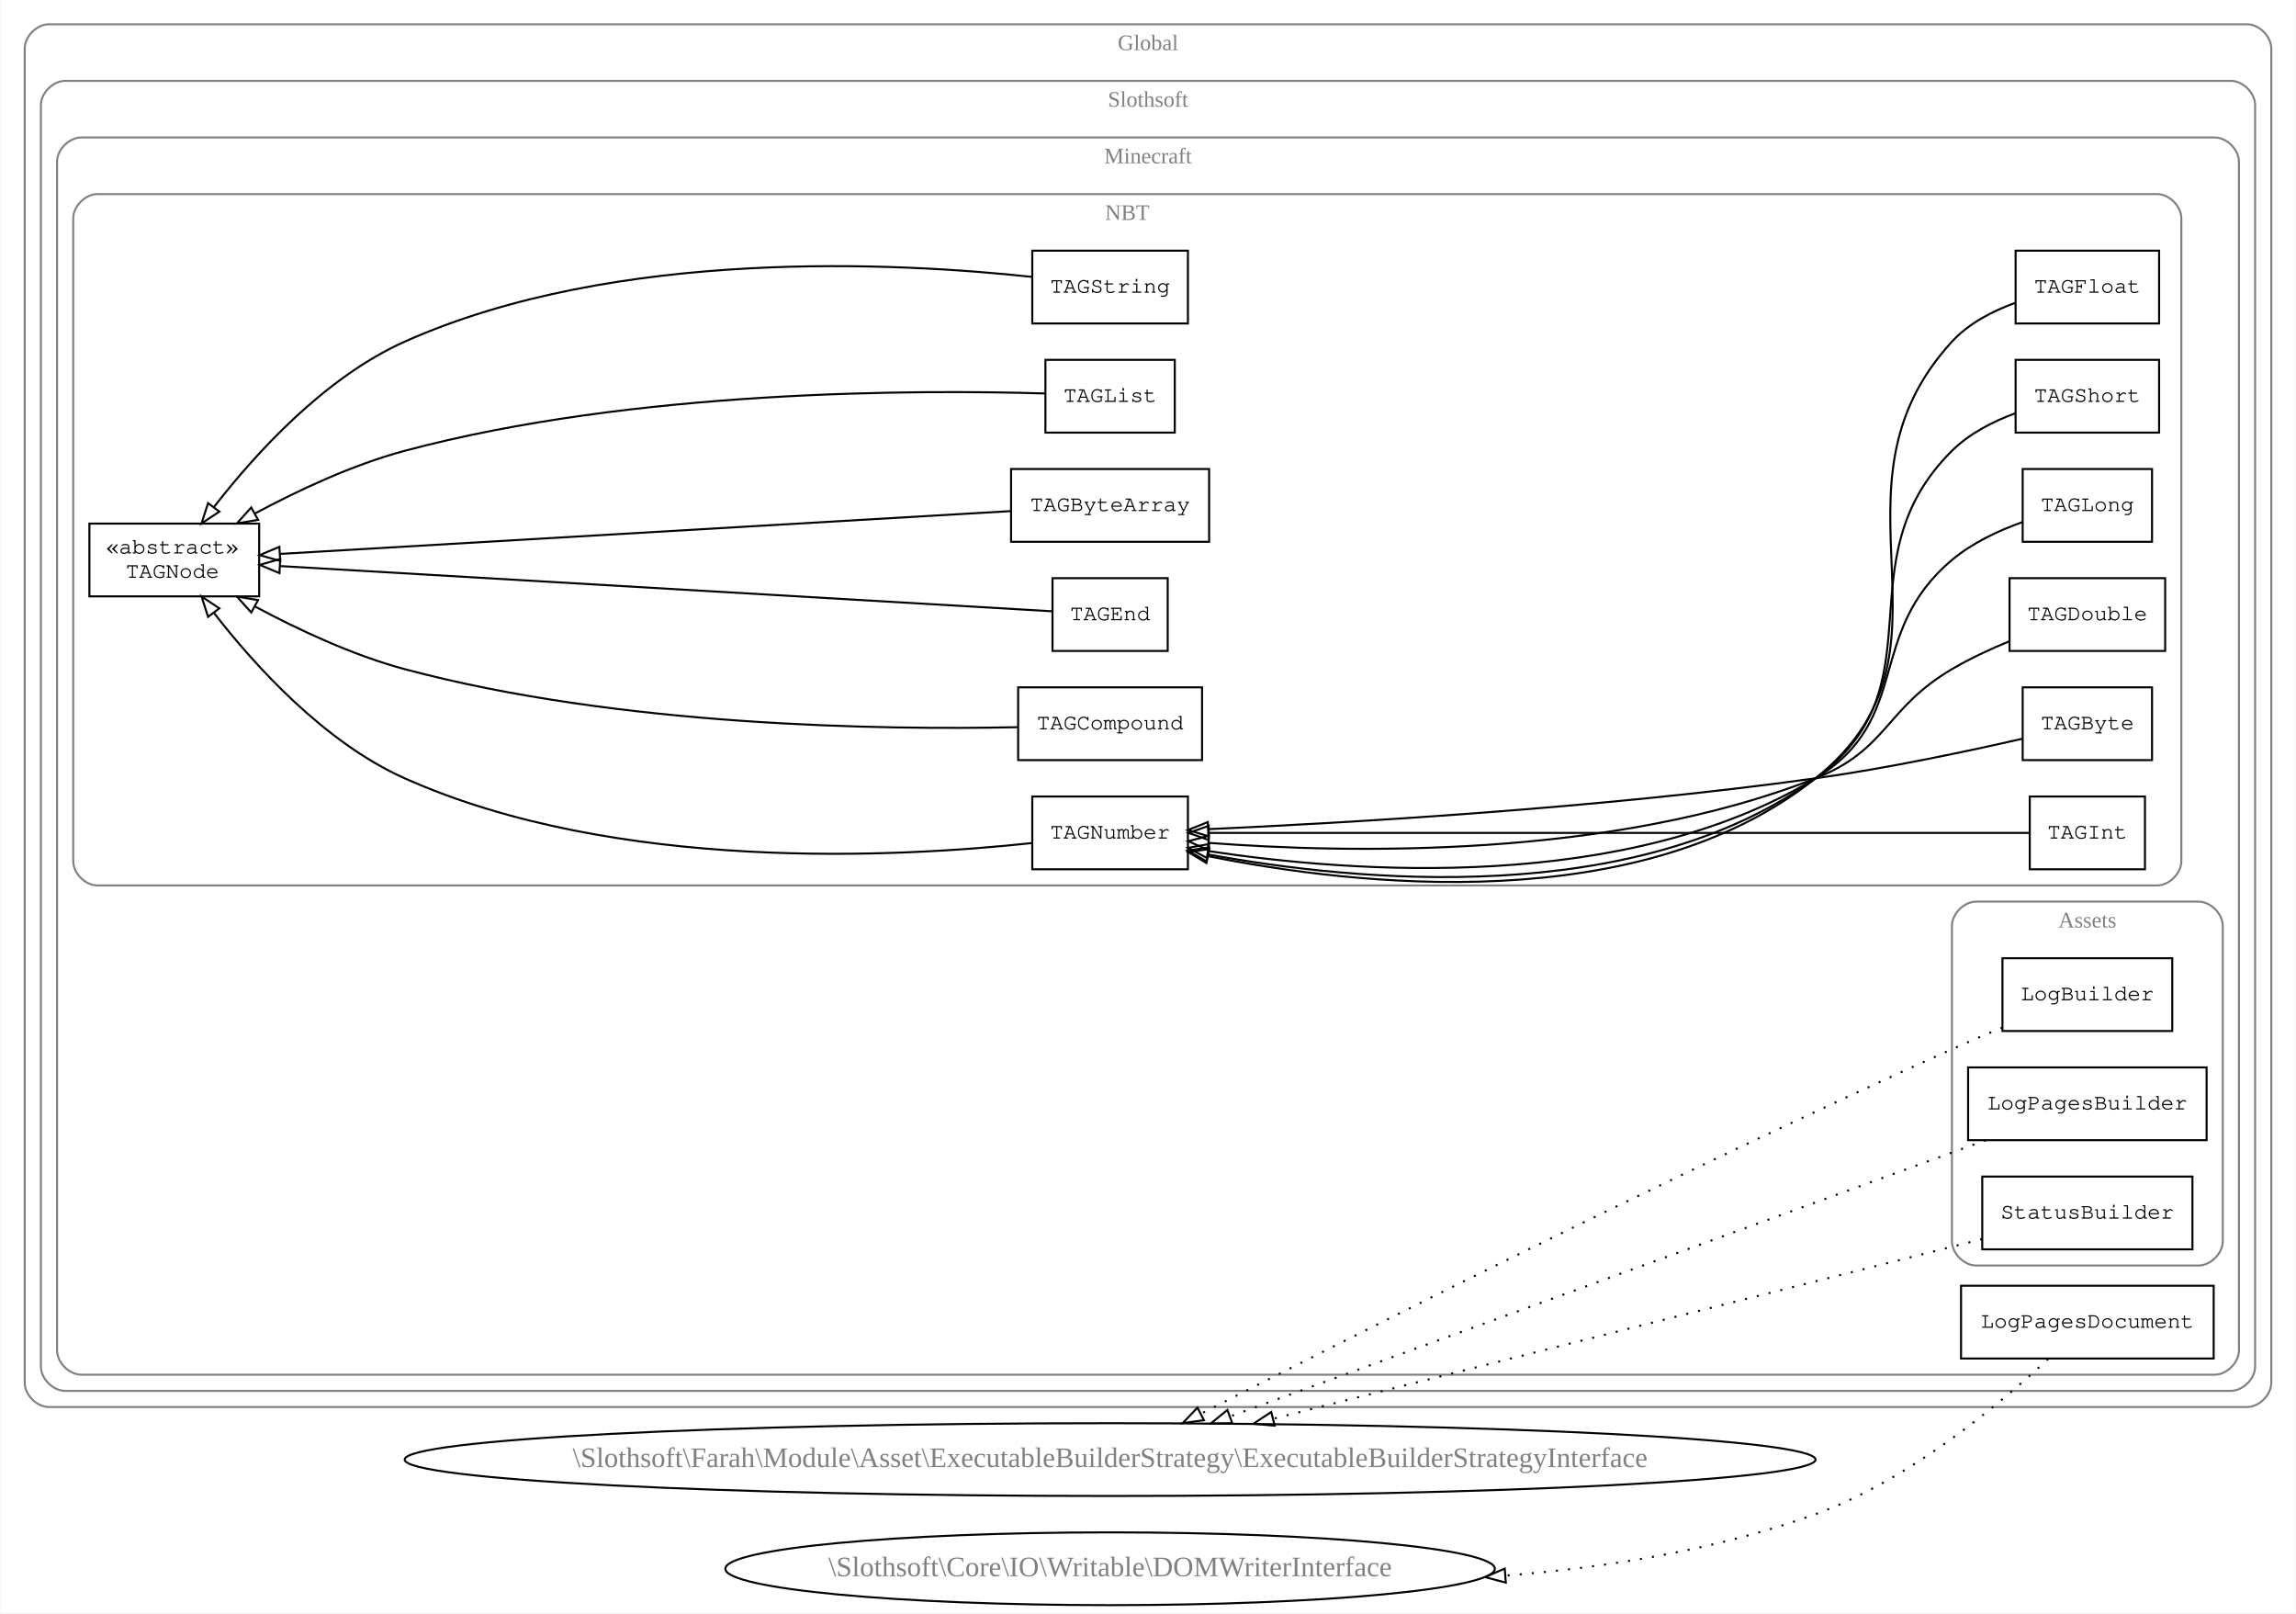
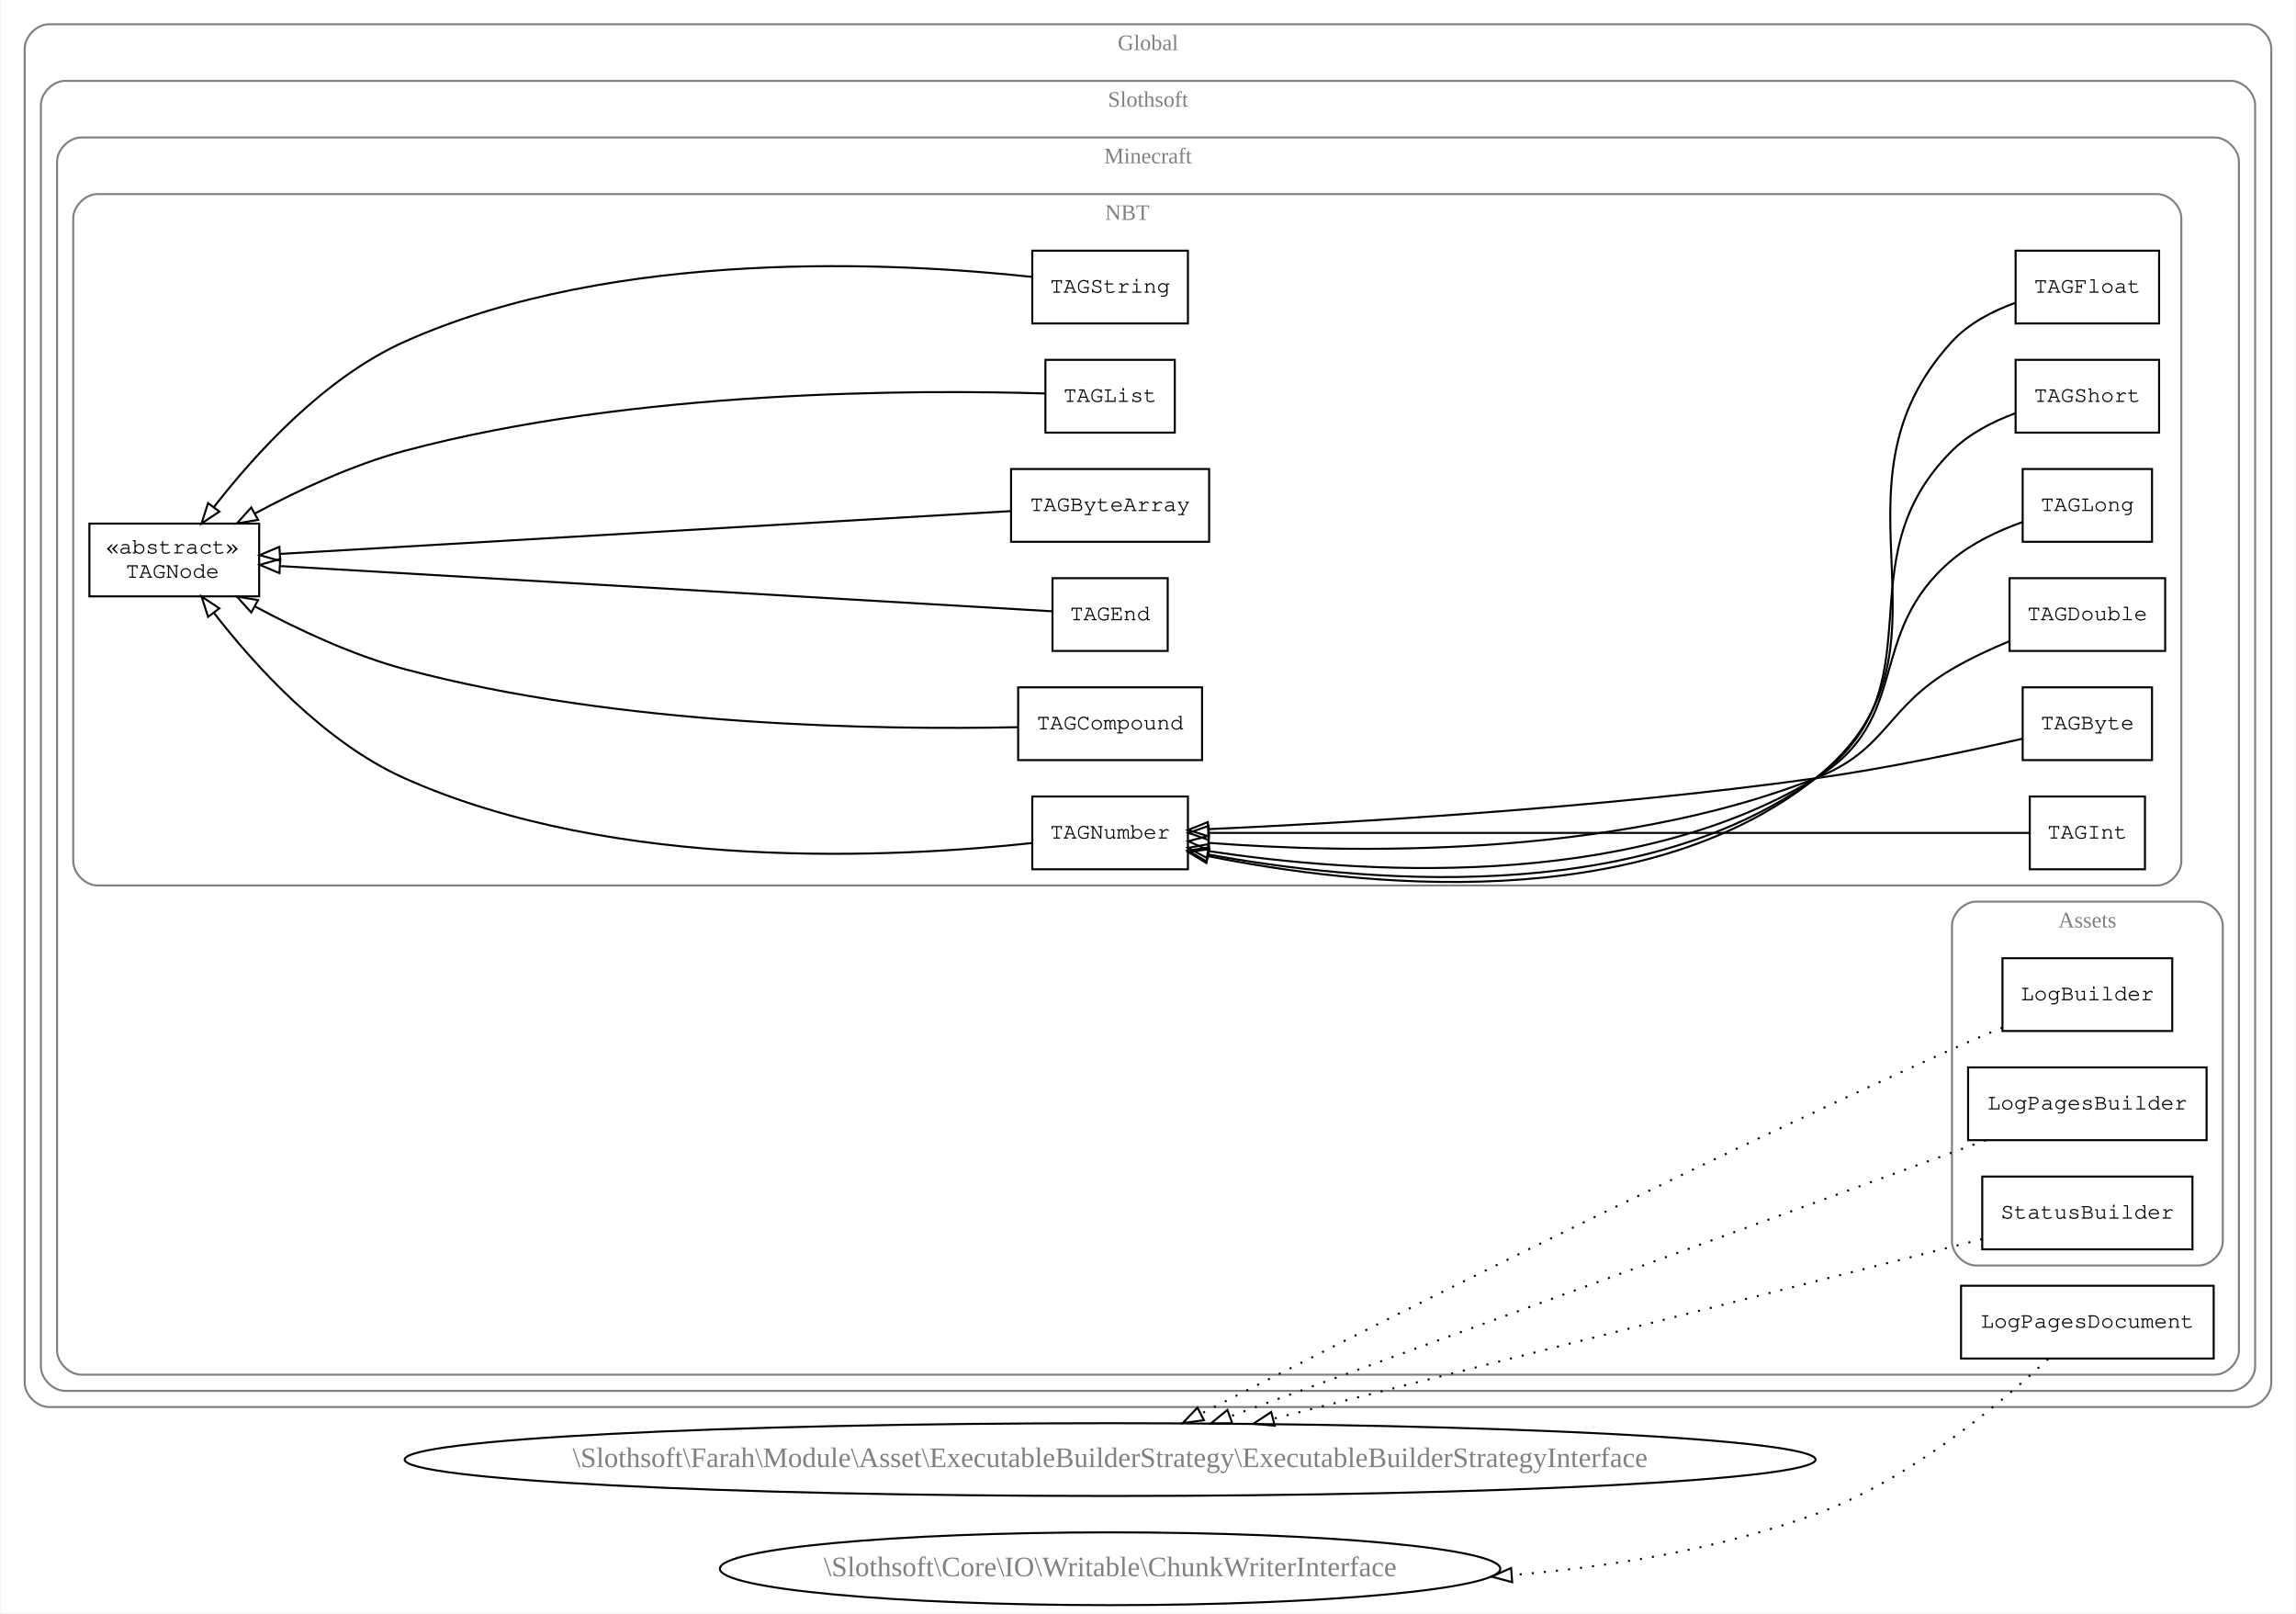
<svg xmlns="http://www.w3.org/2000/svg" width="1136pt" height="798pt" viewBox="0.00 0.00 1135.54 798.00">
  <g id="graph0" class="graph" transform="scale(1 1) rotate(0) translate(4 794)">
    <polygon fill="white" stroke="none" points="-4,4 -4,-794 1131.54,-794 1131.54,4 -4,4" />
    <g id="clust1" class="cluster">
      <path fill="none" stroke="gray" d="M20,-98C20,-98 1107.54,-98 1107.54,-98 1113.54,-98 1119.54,-104 1119.54,-110 1119.54,-110 1119.54,-770 1119.54,-770 1119.54,-776 1113.54,-782 1107.54,-782 1107.54,-782 20,-782 20,-782 14,-782 8,-776 8,-770 8,-770 8,-110 8,-110 8,-104 14,-98 20,-98" />
      <text text-anchor="middle" x="563.769" y="-769.2" font-family="Times New Roman,serif" font-size="11.00" fill="gray">Global</text>
    </g>
    <g id="clust2" class="cluster">
      <path fill="none" stroke="gray" d="M28,-106C28,-106 1099.54,-106 1099.54,-106 1105.54,-106 1111.54,-112 1111.54,-118 1111.54,-118 1111.54,-742 1111.54,-742 1111.54,-748 1105.54,-754 1099.54,-754 1099.54,-754 28,-754 28,-754 22,-754 16,-748 16,-742 16,-742 16,-118 16,-118 16,-112 22,-106 28,-106" />
      <text text-anchor="middle" x="563.769" y="-741.2" font-family="Times New Roman,serif" font-size="11.00" fill="gray">Slothsoft</text>
    </g>
    <g id="clust3" class="cluster">
      <path fill="none" stroke="gray" d="M36,-114C36,-114 1091.54,-114 1091.54,-114 1097.54,-114 1103.54,-120 1103.54,-126 1103.54,-126 1103.54,-714 1103.54,-714 1103.54,-720 1097.54,-726 1091.54,-726 1091.54,-726 36,-726 36,-726 30,-726 24,-720 24,-714 24,-714 24,-126 24,-126 24,-120 30,-114 36,-114" />
      <text text-anchor="middle" x="563.769" y="-713.2" font-family="Times New Roman,serif" font-size="11.00" fill="gray">Minecraft</text>
    </g>
    <g id="clust4" class="cluster">
      <path fill="none" stroke="gray" d="M44,-356C44,-356 1063.04,-356 1063.04,-356 1069.04,-356 1075.04,-362 1075.04,-368 1075.04,-368 1075.04,-686 1075.04,-686 1075.04,-692 1069.04,-698 1063.04,-698 1063.04,-698 44,-698 44,-698 38,-698 32,-692 32,-686 32,-686 32,-368 32,-368 32,-362 38,-356 44,-356" />
      <text text-anchor="middle" x="553.519" y="-685.2" font-family="Times New Roman,serif" font-size="11.00" fill="gray">NBT</text>
    </g>
    <g id="clust5" class="cluster">
      <path fill="none" stroke="gray" d="M973.538,-168C973.538,-168 1083.54,-168 1083.54,-168 1089.54,-168 1095.54,-174 1095.54,-180 1095.54,-180 1095.54,-336 1095.54,-336 1095.54,-342 1089.54,-348 1083.54,-348 1083.54,-348 973.538,-348 973.538,-348 967.538,-348 961.538,-342 961.538,-336 961.538,-336 961.538,-180 961.538,-180 961.538,-174 967.538,-168 973.538,-168" />
      <text text-anchor="middle" x="1028.54" y="-335.2" font-family="Times New Roman,serif" font-size="11.00" fill="gray">Assets</text>
    </g>
    <g id="node1" class="node">
      <polygon fill="none" stroke="black" points="1064.04,-670 993.038,-670 993.038,-634 1064.04,-634 1064.04,-670" />
      <text text-anchor="middle" x="1028.54" y="-649.2" font-family="Courier,monospace" font-size="11.00">TAGFloat</text>
    </g>
    <g id="node11" class="node">
      <polygon fill="none" stroke="black" points="583.519,-400 506.519,-400 506.519,-364 583.519,-364 583.519,-400" />
      <text text-anchor="middle" x="545.019" y="-379.2" font-family="Courier,monospace" font-size="11.00">TAGNumber</text>
    </g>
    <g id="edge1" class="edge">
      <path fill="none" stroke="black" d="M992.867,-644.178C981.575,-640.112 969.827,-634.029 961.538,-625 893.52,-550.908 972.707,-471.668 894.038,-409 807.231,-339.849 666.52,-355.818 593.453,-370.511" />
      <polygon fill="none" stroke="black" points="592.678,-367.097 583.605,-372.567 594.109,-373.949 592.678,-367.097" />
    </g>
    <g id="node2" class="node">
      <polygon fill="none" stroke="black" points="1064.04,-616 993.038,-616 993.038,-580 1064.04,-580 1064.04,-616" />
      <text text-anchor="middle" x="1028.54" y="-595.2" font-family="Courier,monospace" font-size="11.00">TAGShort</text>
    </g>
    <g id="edge2" class="edge">
      <path fill="none" stroke="black" d="M992.984,-589.613C981.834,-585.512 970.145,-579.551 961.538,-571 906.206,-516.024 957.215,-454.746 894.038,-409 804.564,-344.212 666.059,-357.999 593.712,-371.311" />
      <polygon fill="none" stroke="black" points="592.694,-367.943 583.532,-373.262 594.012,-374.817 592.694,-367.943" />
    </g>
    <g id="node3" class="node">
      <polygon fill="none" stroke="black" points="124,-535 40,-535 40,-499 124,-499 124,-535" />
      <text text-anchor="start" x="48" y="-520.2" font-family="Courier,monospace" font-size="11.00">«abstract»</text>
      <text text-anchor="start" x="58" y="-508.2" font-family="Courier,monospace" font-size="11.00">TAGNode</text>
    </g>
    <g id="node4" class="node">
      <polygon fill="none" stroke="black" points="1060.54,-562 996.538,-562 996.538,-526 1060.54,-526 1060.54,-562" />
      <text text-anchor="middle" x="1028.54" y="-541.2" font-family="Courier,monospace" font-size="11.00">TAGLong</text>
    </g>
    <g id="edge3" class="edge">
      <path fill="none" stroke="black" d="M996.449,-535.764C984.613,-531.539 971.573,-525.457 961.538,-517 918.254,-480.524 942.447,-438.335 894.038,-409 800.057,-352.049 664.604,-362.231 593.583,-373.016" />
      <polygon fill="none" stroke="black" points="592.912,-369.579 583.585,-374.604 594.01,-376.492 592.912,-369.579" />
    </g>
    <g id="node5" class="node">
      <polygon fill="none" stroke="black" points="583.519,-670 506.519,-670 506.519,-634 583.519,-634 583.519,-670" />
      <text text-anchor="middle" x="545.019" y="-649.2" font-family="Courier,monospace" font-size="11.00">TAGString</text>
    </g>
    <g id="edge4" class="edge">
      <path fill="none" stroke="black" d="M506.472,-657.019C440.431,-664.169 300.578,-671.714 196,-625 156.153,-607.2 121.775,-569.143 101.721,-543.305" />
      <polygon fill="none" stroke="black" points="104.306,-540.921 95.482,-535.057 98.724,-545.144 104.306,-540.921" />
    </g>
    <g id="node6" class="node">
      <polygon fill="none" stroke="black" points="577.019,-616 513.019,-616 513.019,-580 577.019,-580 577.019,-616" />
      <text text-anchor="middle" x="545.019" y="-595.2" font-family="Courier,monospace" font-size="11.00">TAGList</text>
    </g>
    <g id="edge5" class="edge">
      <path fill="none" stroke="black" d="M512.651,-599.367C450.869,-601.234 309.567,-601.407 196,-571 170.203,-564.093 143.148,-551.383 121.981,-540.029" />
      <polygon fill="none" stroke="black" points="123.445,-536.84 112.994,-535.101 120.079,-542.978 123.445,-536.84" />
    </g>
    <g id="node7" class="node">
      <polygon fill="none" stroke="black" points="594.019,-562 496.019,-562 496.019,-526 594.019,-526 594.019,-562" />
      <text text-anchor="middle" x="545.019" y="-541.2" font-family="Courier,monospace" font-size="11.00">TAGByteArray</text>
    </g>
    <g id="edge8" class="edge">
      <path fill="none" stroke="black" d="M495.987,-541.187C408.582,-536.068 224.288,-525.275 134.435,-520.012" />
      <polygon fill="none" stroke="black" points="134.406,-516.505 124.218,-519.414 133.996,-523.493 134.406,-516.505" />
    </g>
    <g id="node8" class="node">
      <polygon fill="none" stroke="black" points="1067.04,-508 990.038,-508 990.038,-472 1067.04,-472 1067.04,-508" />
      <text text-anchor="middle" x="1028.54" y="-487.2" font-family="Courier,monospace" font-size="11.00">TAGDouble</text>
    </g>
    <g id="edge9" class="edge">
      <path fill="none" stroke="black" d="M989.988,-476.81C980.448,-472.877 970.396,-468.208 961.538,-463 928.42,-443.527 929.772,-423.11 894.038,-409 792.976,-369.093 662.765,-371.841 593.808,-377.071" />
      <polygon fill="none" stroke="black" points="593.37,-373.595 583.685,-377.891 593.935,-380.572 593.37,-373.595" />
    </g>
    <g id="node9" class="node">
      <polygon fill="none" stroke="black" points="1060.54,-454 996.538,-454 996.538,-418 1060.54,-418 1060.54,-454" />
      <text text-anchor="middle" x="1028.54" y="-433.2" font-family="Courier,monospace" font-size="11.00">TAGByte</text>
    </g>
    <g id="edge11" class="edge">
      <path fill="none" stroke="black" d="M996.433,-428.587C969.494,-422.437 929.402,-413.929 894.038,-409 787.355,-394.13 661.048,-386.893 593.794,-383.858" />
      <polygon fill="none" stroke="black" points="593.664,-380.349 583.52,-383.407 593.356,-387.342 593.664,-380.349" />
    </g>
    <g id="node10" class="node">
      <polygon fill="none" stroke="black" points="573.519,-508 516.519,-508 516.519,-472 573.519,-472 573.519,-508" />
      <text text-anchor="middle" x="545.019" y="-487.2" font-family="Courier,monospace" font-size="11.00">TAGEnd</text>
    </g>
    <g id="edge13" class="edge">
      <path fill="none" stroke="black" d="M516.218,-491.628C440.899,-496.039 232.03,-508.272 134.459,-513.986" />
      <polygon fill="none" stroke="black" points="134.027,-510.505 124.249,-514.584 134.437,-517.493 134.027,-510.505" />
    </g>
    <g id="edge14" class="edge">
      <path fill="none" stroke="black" d="M506.472,-376.981C440.431,-369.831 300.578,-362.286 196,-409 156.153,-426.8 121.775,-464.857 101.721,-490.695" />
      <polygon fill="none" stroke="black" points="98.724,-488.856 95.482,-498.943 104.306,-493.079 98.724,-488.856" />
    </g>
    <g id="node12" class="node">
      <polygon fill="none" stroke="black" points="590.519,-454 499.519,-454 499.519,-418 590.519,-418 590.519,-454" />
      <text text-anchor="middle" x="545.019" y="-433.2" font-family="Courier,monospace" font-size="11.00">TAGCompound</text>
    </g>
    <g id="edge15" class="edge">
      <path fill="none" stroke="black" d="M499.47,-434.295C432.416,-432.875 302.103,-434.591 196,-463 170.203,-469.907 143.148,-482.617 121.981,-493.971" />
      <polygon fill="none" stroke="black" points="120.079,-491.022 112.994,-498.899 123.445,-497.16 120.079,-491.022" />
    </g>
    <g id="node13" class="node">
      <polygon fill="none" stroke="black" points="1057.04,-400 1000.04,-400 1000.04,-364 1057.04,-364 1057.04,-400" />
      <text text-anchor="middle" x="1028.54" y="-379.2" font-family="Courier,monospace" font-size="11.00">TAGInt</text>
    </g>
    <g id="edge16" class="edge">
      <path fill="none" stroke="black" d="M999.92,-382C920.98,-382 693.664,-382 593.912,-382" />
      <polygon fill="none" stroke="black" points="593.813,-378.5 583.813,-382 593.813,-385.5 593.813,-378.5" />
    </g>
    <g id="node14" class="node">
      <polygon fill="none" stroke="black" points="1070.54,-320 986.538,-320 986.538,-284 1070.54,-284 1070.54,-320" />
      <text text-anchor="middle" x="1028.54" y="-299.2" font-family="Courier,monospace" font-size="11.00">LogBuilder</text>
    </g>
    <g id="node18" class="node">
      <ellipse fill="none" stroke="black" cx="545.019" cy="-72" rx="349.038" ry="18" />
      <text text-anchor="middle" x="545.019" y="-68.3" font-family="Times New Roman,serif" font-size="14.00" fill="gray">\Slothsoft\Farah\Module\Asset\ExecutableBuilderStrategy\ExecutableBuilderStrategyInterface</text>
    </g>
    <g id="edge6" class="edge">
      <path fill="none" stroke="black" stroke-dasharray="1,5" d="M986.519,-285.711C978.208,-282.273 969.559,-278.595 961.538,-275 824.357,-213.511 665.56,-133.372 590.154,-94.759" />
      <polygon fill="none" stroke="black" points="591.44,-91.485 580.945,-90.037 588.246,-97.714 591.44,-91.485" />
    </g>
    <g id="node15" class="node">
      <polygon fill="none" stroke="black" points="1087.54,-266 969.538,-266 969.538,-230 1087.54,-230 1087.54,-266" />
      <text text-anchor="middle" x="1028.54" y="-245.2" font-family="Courier,monospace" font-size="11.00">LogPagesBuilder</text>
    </g>
    <g id="edge7" class="edge">
      <path fill="none" stroke="black" stroke-dasharray="1,5" d="M978.27,-229.992C888.82,-197.297 700.129,-128.329 604.386,-93.334" />
      <polygon fill="none" stroke="black" points="605.453,-89.997 594.859,-89.851 603.049,-96.572 605.453,-89.997" />
    </g>
    <g id="node16" class="node">
      <polygon fill="none" stroke="black" points="1080.54,-212 976.538,-212 976.538,-176 1080.54,-176 1080.54,-212" />
      <text text-anchor="middle" x="1028.54" y="-191.2" font-family="Courier,monospace" font-size="11.00">StatusBuilder</text>
    </g>
    <g id="edge10" class="edge">
      <path fill="none" stroke="black" stroke-dasharray="1,5" d="M976.463,-181.059C892.605,-159.813 725.136,-117.382 625.612,-92.166" />
      <polygon fill="none" stroke="black" points="626.455,-88.769 615.901,-89.706 624.735,-95.555 626.455,-88.769" />
    </g>
    <g id="node17" class="node">
      <polygon fill="none" stroke="black" points="1091.04,-158 966.038,-158 966.038,-122 1091.04,-122 1091.04,-158" />
      <text text-anchor="middle" x="1028.54" y="-137.2" font-family="Courier,monospace" font-size="11.00">LogPagesDocument</text>
    </g>
    <g id="node19" class="node">
-       <ellipse fill="none" stroke="black" cx="545.019" cy="-18" rx="190.366" ry="18" />
-       <text text-anchor="middle" x="545.019" y="-14.3" font-family="Times New Roman,serif" font-size="14.00" fill="gray">\Slothsoft\Core\IO\Writable\DOMWriterInterface</text>
+       <ellipse fill="none" stroke="black" cx="545.019" cy="-18" rx="193.066" ry="18" />
+       <text text-anchor="middle" x="545.019" y="-14.3" font-family="Times New Roman,serif" font-size="14.00" fill="gray">\Slothsoft\Core\IO\Writable\ChunkWriterInterface</text>
    </g>
    <g id="edge12" class="edge">
-       <path fill="none" stroke="black" stroke-dasharray="1,5" d="M1009.13,-121.808C985.004,-99.265 940.301,-61.78 894.038,-45 845.97,-27.565 791.782,-18.69 740.73,-14.626" />
-       <polygon fill="none" stroke="black" points="740.795,-11.121 730.564,-13.876 740.28,-18.103 740.795,-11.121" />
+       <path fill="none" stroke="black" stroke-dasharray="1,5" d="M1009.13,-121.808C985.004,-99.265 940.301,-61.78 894.038,-45 846.904,-27.904 793.887,-19.038 743.712,-14.869" />
+       <polygon fill="none" stroke="black" points="743.957,-11.377 733.717,-14.096 743.418,-18.357 743.957,-11.377" />
    </g>
  </g>
</svg>
